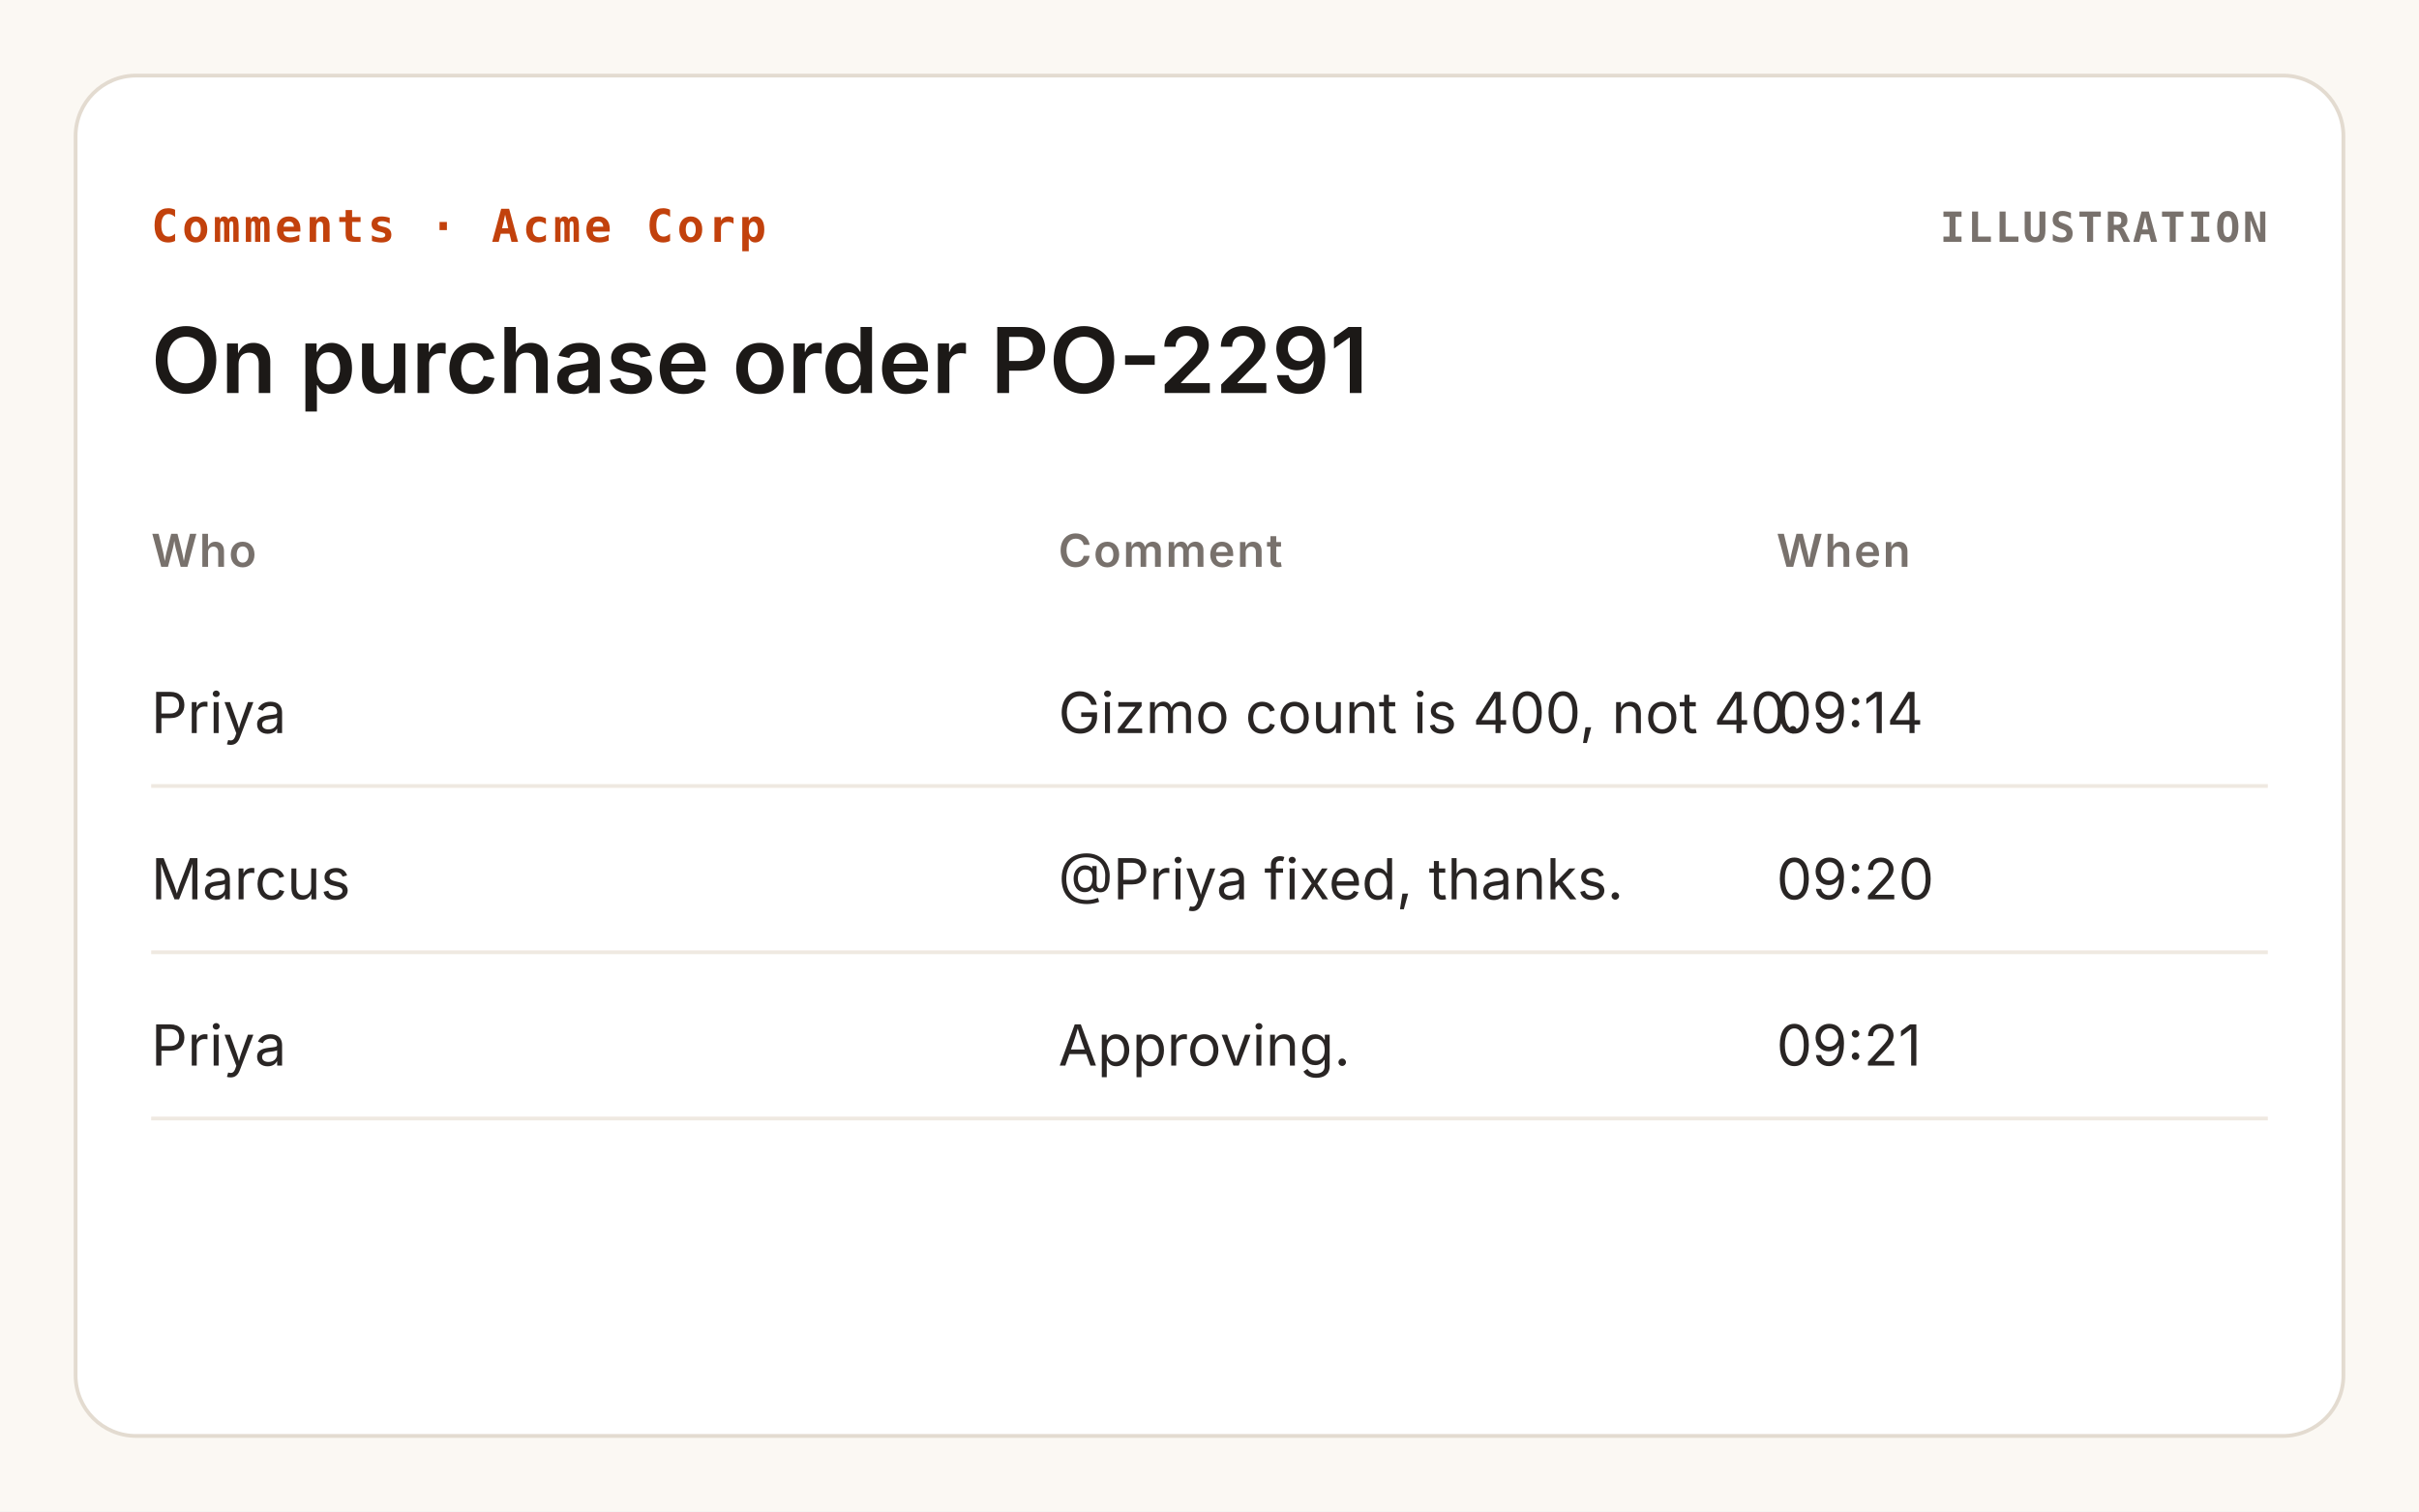
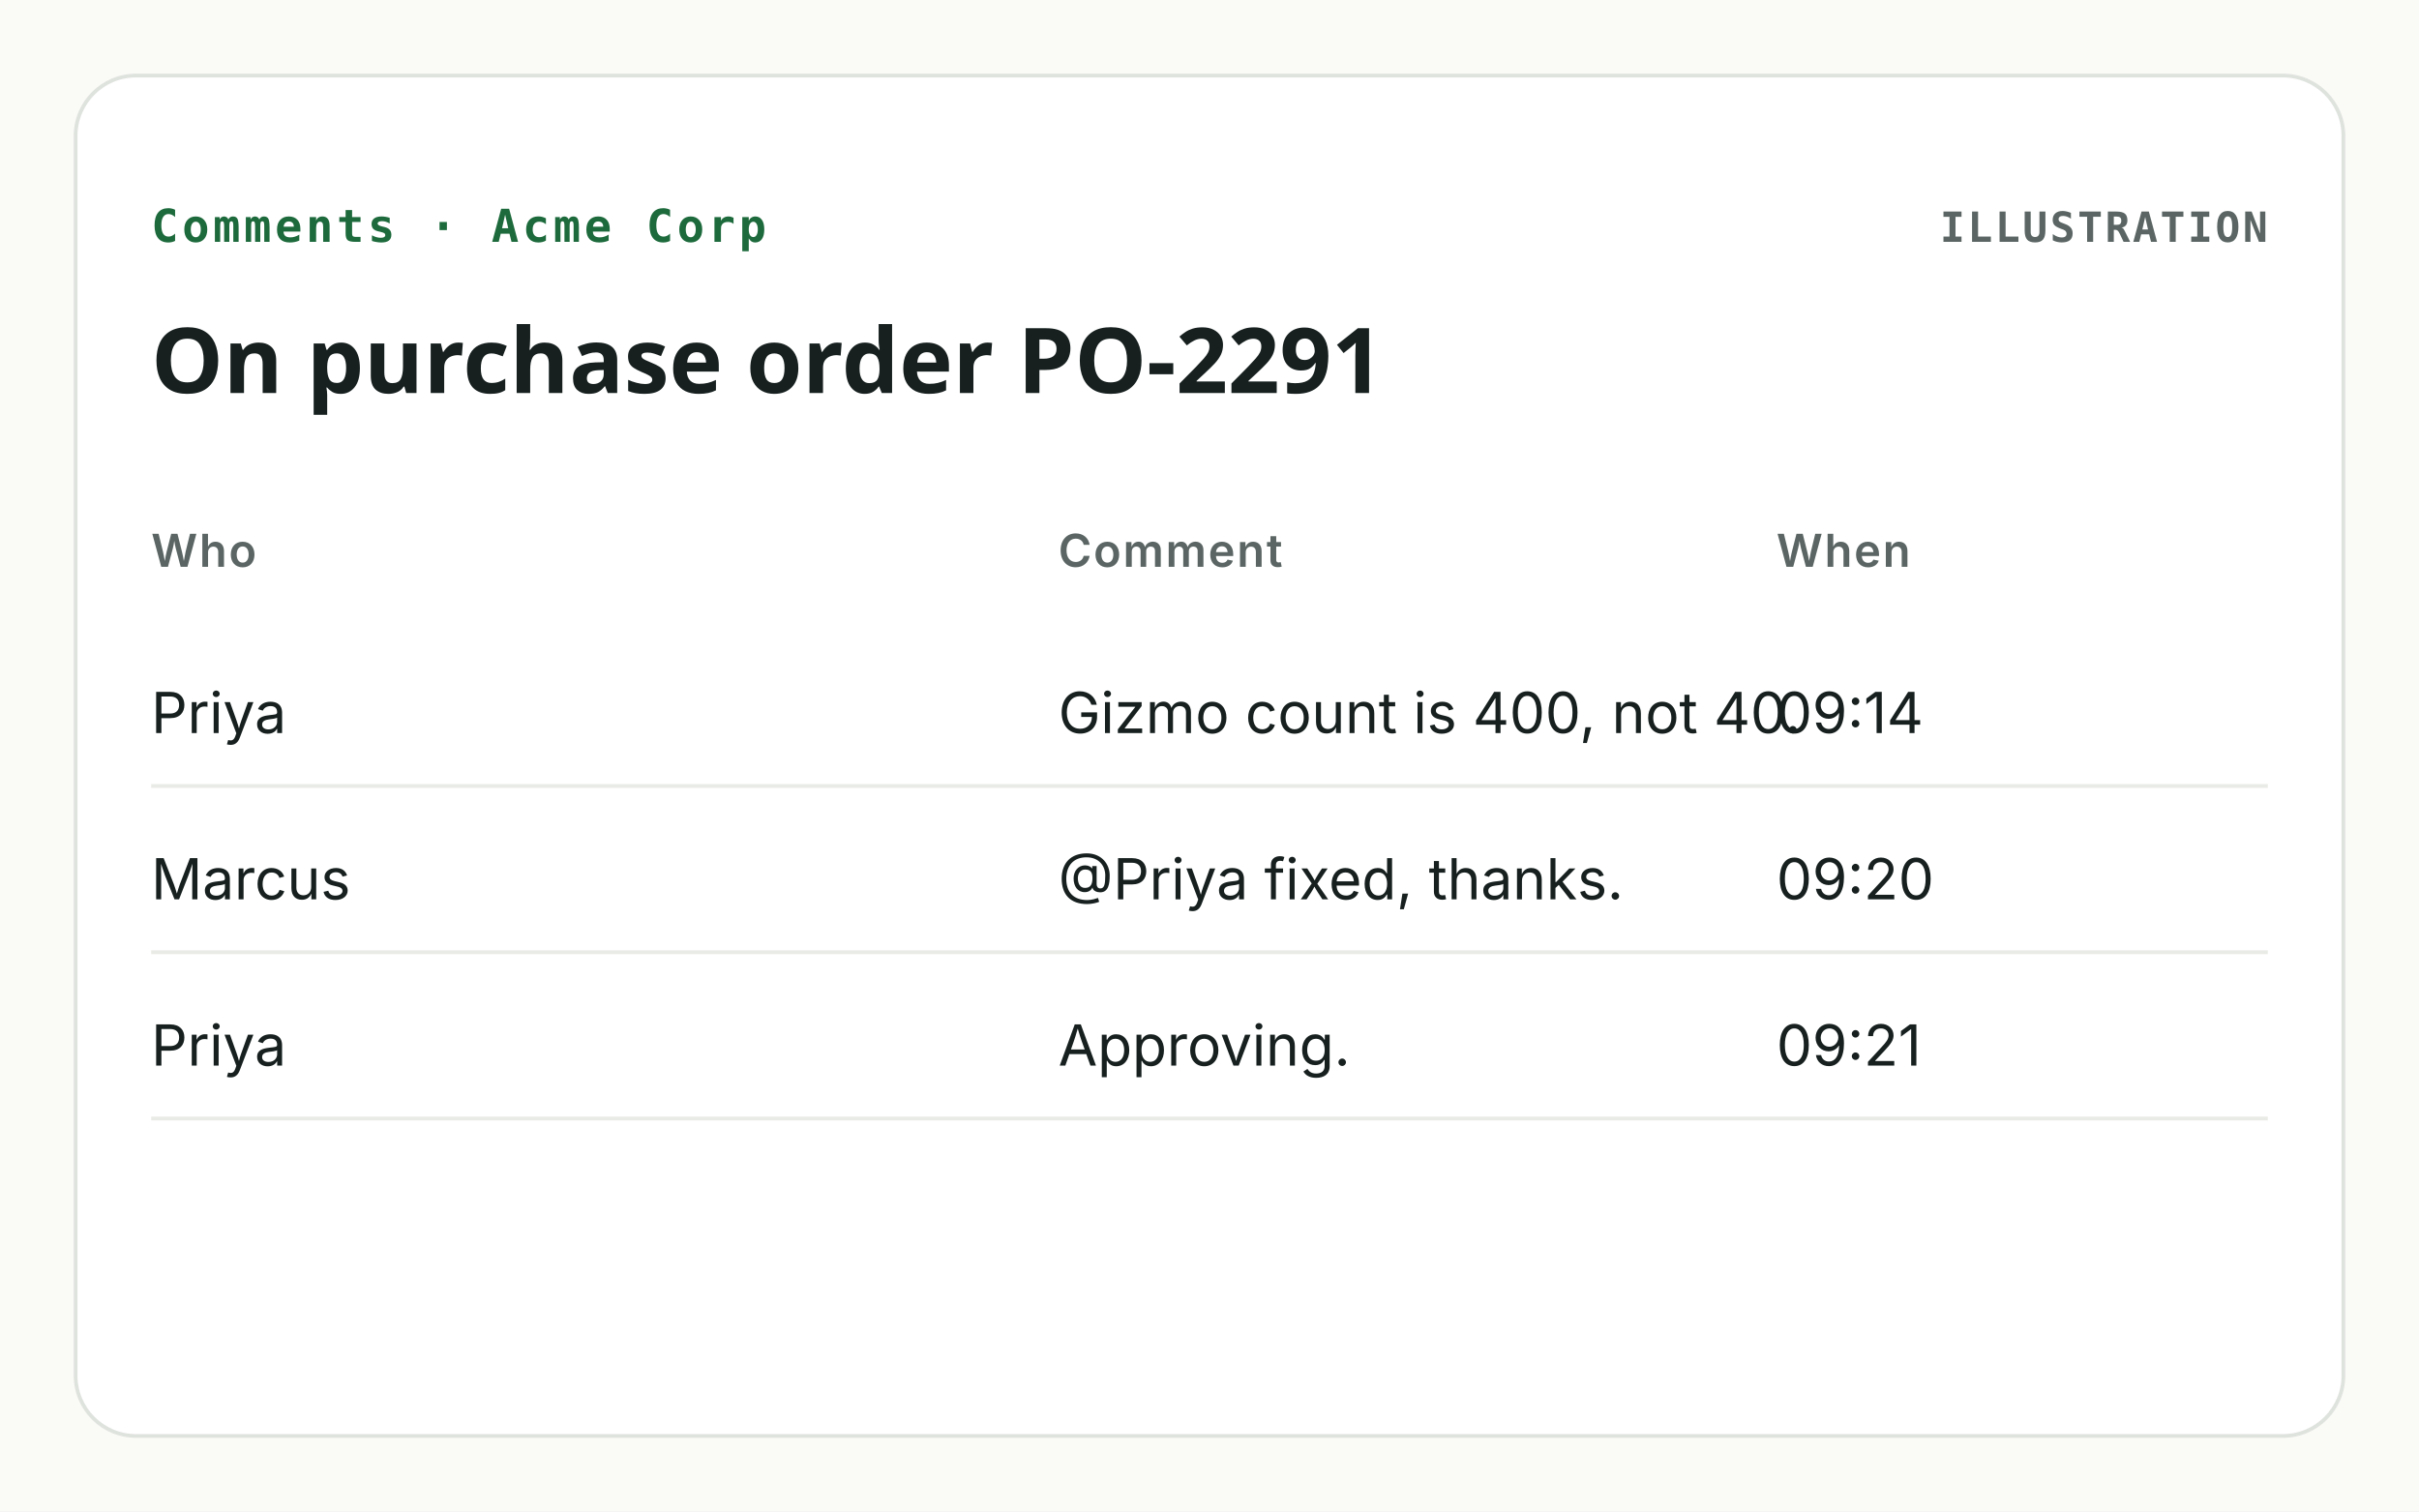
<svg xmlns="http://www.w3.org/2000/svg" viewBox="0 0 640 400" width="640" height="400" role="img" aria-labelledby="title-comments">
  <style>
-     .bg { fill: #fbf8f3; }
-     .card { fill: #ffffff; stroke: #e3dbd0; }
-     .kicker { font: 600 12px/1 ui-monospace, "JetBrains Mono", monospace; fill: #c2410c; letter-spacing: 0.08em; text-transform: uppercase; }
-     .title { font: 600 24px/1 Avenir, Inter, system-ui, sans-serif; fill: #1c1917; }
-     .head { font: 600 12px/1 Avenir, Inter, system-ui, sans-serif; fill: #78716c; letter-spacing: 0.04em; text-transform: uppercase; }
-     .cell { font: 400 15px/1 Avenir, Inter, system-ui, sans-serif; fill: #292524; }
-     .rule { stroke: #efe9e1; }
-     .badge { font: 600 11px/1 ui-monospace, "JetBrains Mono", monospace; fill: #78716c; letter-spacing: 0.06em; }
+     .bg { fill: #fafaf7; }
+     .card { fill: #ffffff; stroke: #dfe3de; }
+     .kicker { font: 600 12px/1 ui-monospace, "JetBrains Mono", monospace; fill: #1d6a3c; letter-spacing: 0.08em; text-transform: uppercase; }
+     .title { font: 700 24px/1 Gabarito, "Avenir Next", "Segoe UI", sans-serif; fill: #17201f; }
+     .head { font: 600 12px/1 Inter, -apple-system, "Segoe UI", Roboto, sans-serif; fill: #5b6664; letter-spacing: 0.04em; text-transform: uppercase; }
+     .cell { font: 400 15px/1 Inter, -apple-system, "Segoe UI", Roboto, sans-serif; fill: #17201f; }
+     .rule { stroke: #e9ebe6; }
+     .badge { font: 600 11px/1 ui-monospace, "JetBrains Mono", monospace; fill: #5b6664; letter-spacing: 0.06em; }
  </style>
  <rect class="bg" width="640" height="400" />
  <rect class="card" x="20" y="20" width="600" height="360" rx="16" />
  <text x="40" y="64" class="kicker">Comments · Acme Corp</text>
  <text x="40" y="104" class="title">On purchase order PO-2291</text>
  <text x="600" y="64" text-anchor="end" class="badge">ILLUSTRATION</text>
  <g>
    <text x="40" y="150" class="head">Who</text>
    <text x="280" y="150" class="head">Comment</text>
    <text x="470" y="150" class="head">When</text>
    <line x1="40" x2="600" y1="208" y2="208" class="rule" />
    <text x="40" y="194" class="cell">Priya</text>
    <text x="280" y="194" class="cell">Gizmo count is 400, not 40.</text>
    <text x="470" y="194" class="cell">09:14</text>
    <line x1="40" x2="600" y1="252" y2="252" class="rule" />
    <text x="40" y="238" class="cell">Marcus</text>
    <text x="280" y="238" class="cell">@Priya fixed, thanks.</text>
    <text x="470" y="238" class="cell">09:20</text>
    <line x1="40" x2="600" y1="296" y2="296" class="rule" />
    <text x="40" y="282" class="cell">Priya</text>
    <text x="280" y="282" class="cell">Approving.</text>
    <text x="470" y="282" class="cell">09:21</text>
  </g>
</svg>
